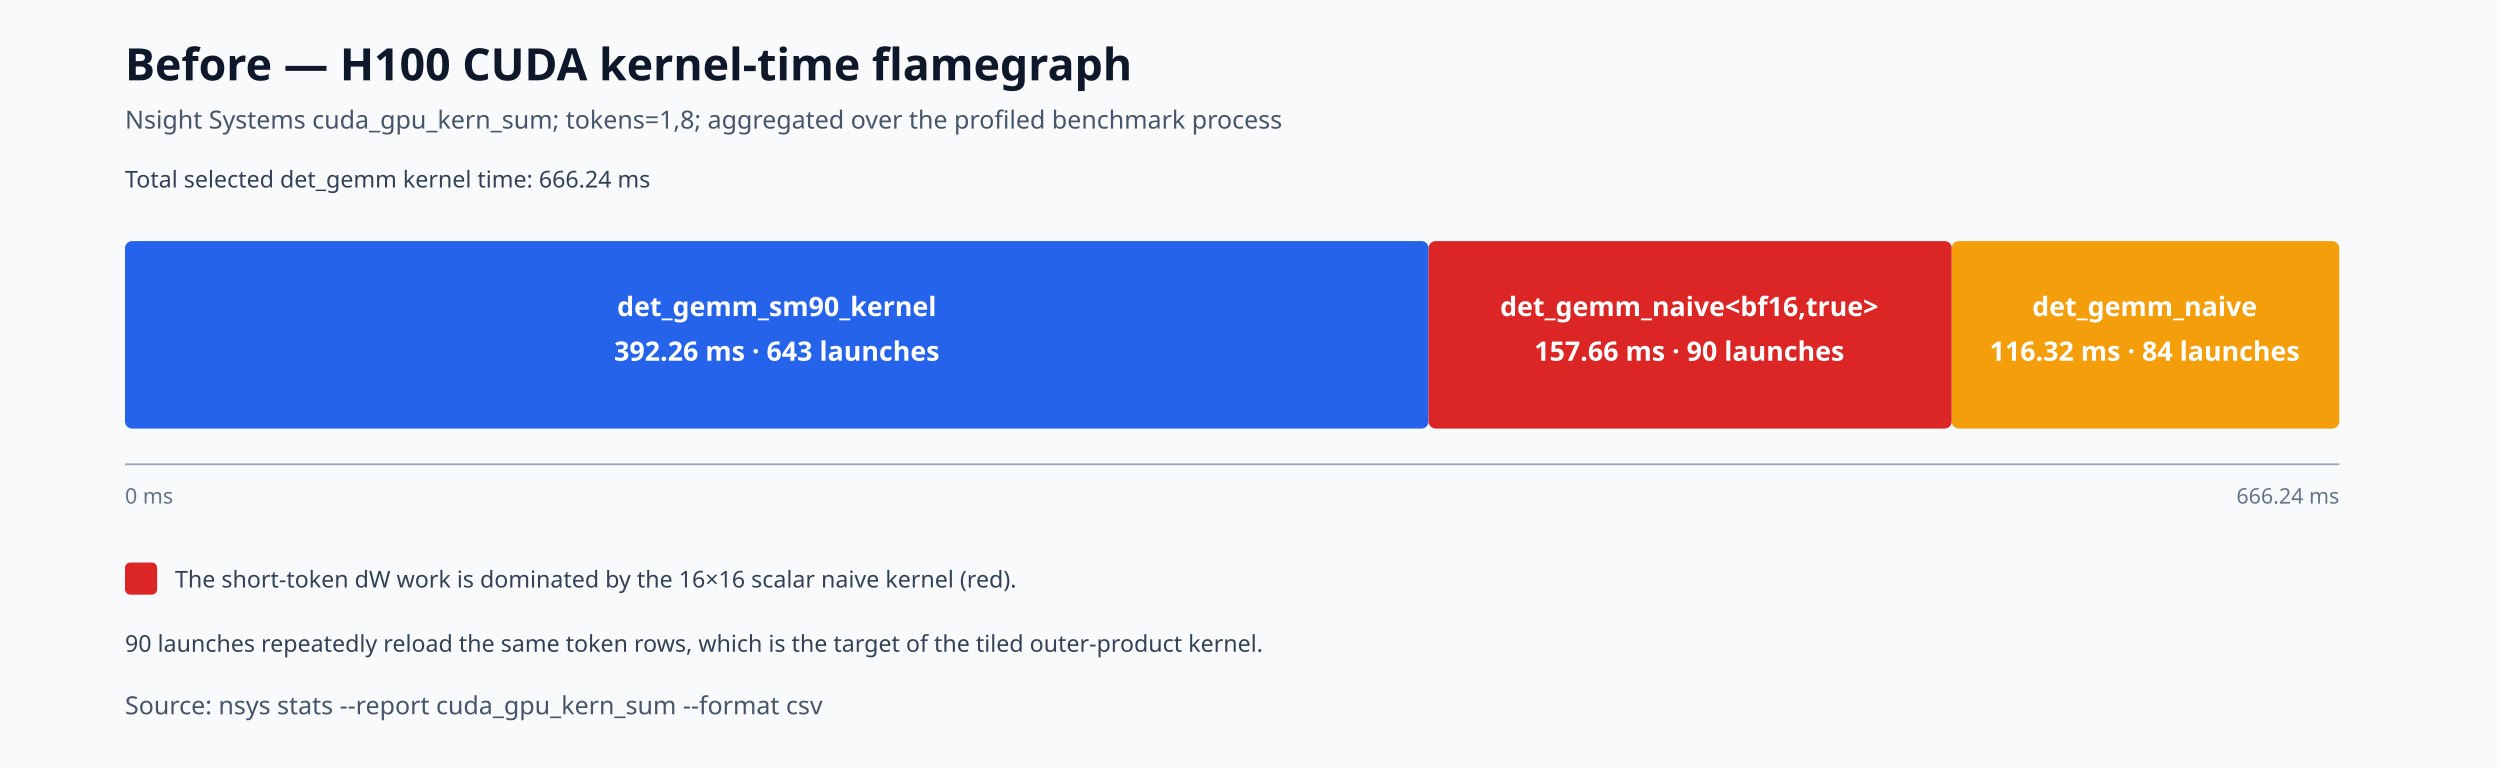
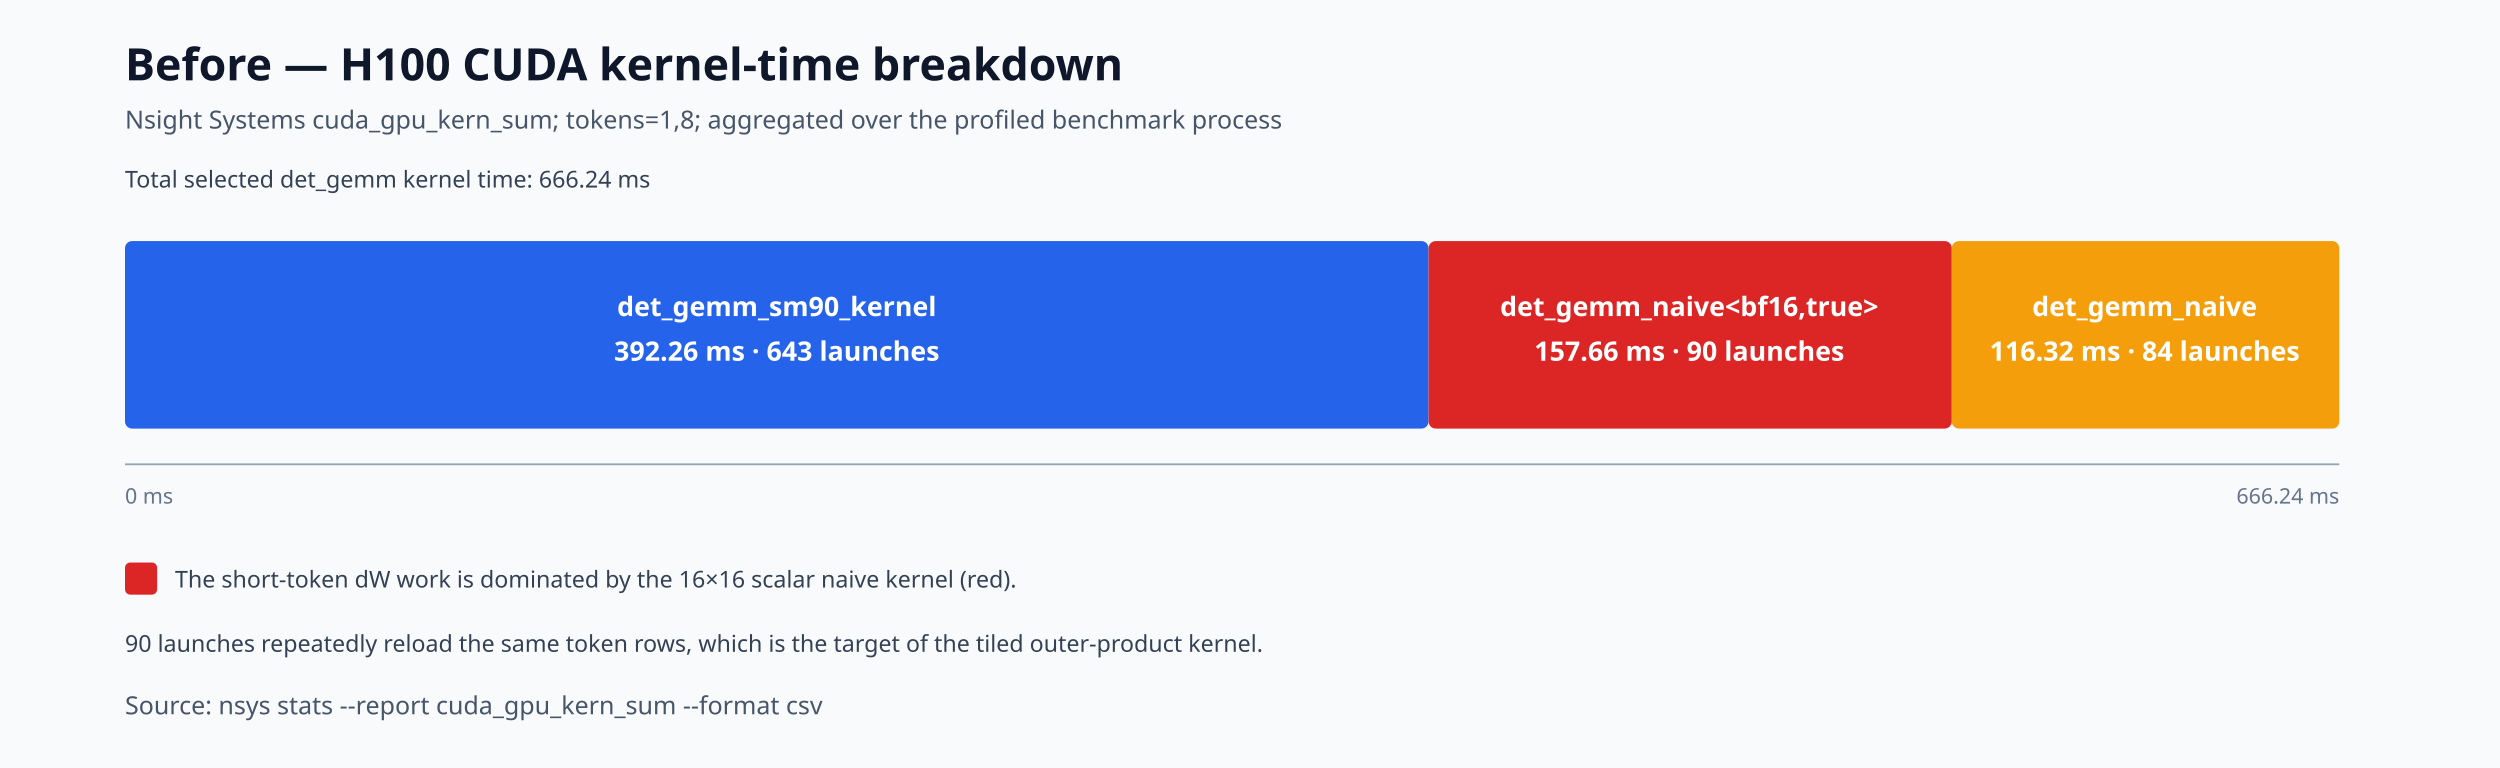
<svg xmlns="http://www.w3.org/2000/svg" width="1400" height="430" viewBox="0 0 1400 430">
  <rect width="1400" height="430" fill="#f8fafc" />
  <style>
    .title { font: 700 25px sans-serif; fill: #0f172a; }
    .subtitle { font: 14px sans-serif; fill: #475569; }
    .label { font: 700 15px sans-serif; fill: #fff; }
    .small { font: 13px sans-serif; fill: #334155; }
    .axis { font: 12px sans-serif; fill: #64748b; }
  </style>
-   <text x="70" y="45" class="title">Before — H100 CUDA kernel-time flamegraph</text>
+   <text x="70" y="45" class="title">Before — H100 CUDA kernel-time breakdown</text>
  <text x="70" y="72" class="subtitle">Nsight Systems cuda_gpu_kern_sum; tokens=1,8; aggregated over the profiled benchmark process</text>
  <text x="70" y="105" class="small">Total selected det_gemm kernel time: 666.24 ms</text>
  <rect x="70" y="135" width="730" height="105" rx="4" fill="#2563eb" />
  <rect x="800" y="135" width="293" height="105" rx="4" fill="#dc2626" />
  <rect x="1093" y="135" width="217" height="105" rx="4" fill="#f59e0b" />
  <text x="435" y="177" text-anchor="middle" class="label">det_gemm_sm90_kernel</text>
  <text x="435" y="202" text-anchor="middle" class="label">392.26 ms · 643 launches</text>
  <text x="946" y="177" text-anchor="middle" class="label">det_gemm_naive&lt;bf16,true&gt;</text>
  <text x="946" y="202" text-anchor="middle" class="label">157.66 ms · 90 launches</text>
  <text x="1201" y="177" text-anchor="middle" class="label">det_gemm_naive</text>
  <text x="1201" y="202" text-anchor="middle" class="label">116.32 ms · 84 launches</text>
  <line x1="70" y1="260" x2="1310" y2="260" stroke="#94a3b8" />
  <text x="70" y="282" class="axis">0 ms</text>
  <text x="1310" y="282" text-anchor="end" class="axis">666.24 ms</text>
  <rect x="70" y="315" width="18" height="18" rx="3" fill="#dc2626" />
  <text x="98" y="329" class="small">The short-token dW work is dominated by the 16×16 scalar naive kernel (red).</text>
  <text x="70" y="365" class="small">90 launches repeatedly reload the same token rows, which is the target of the tiled outer-product kernel.</text>
  <text x="70" y="400" class="subtitle">Source: nsys stats --report cuda_gpu_kern_sum --format csv</text>
</svg>
